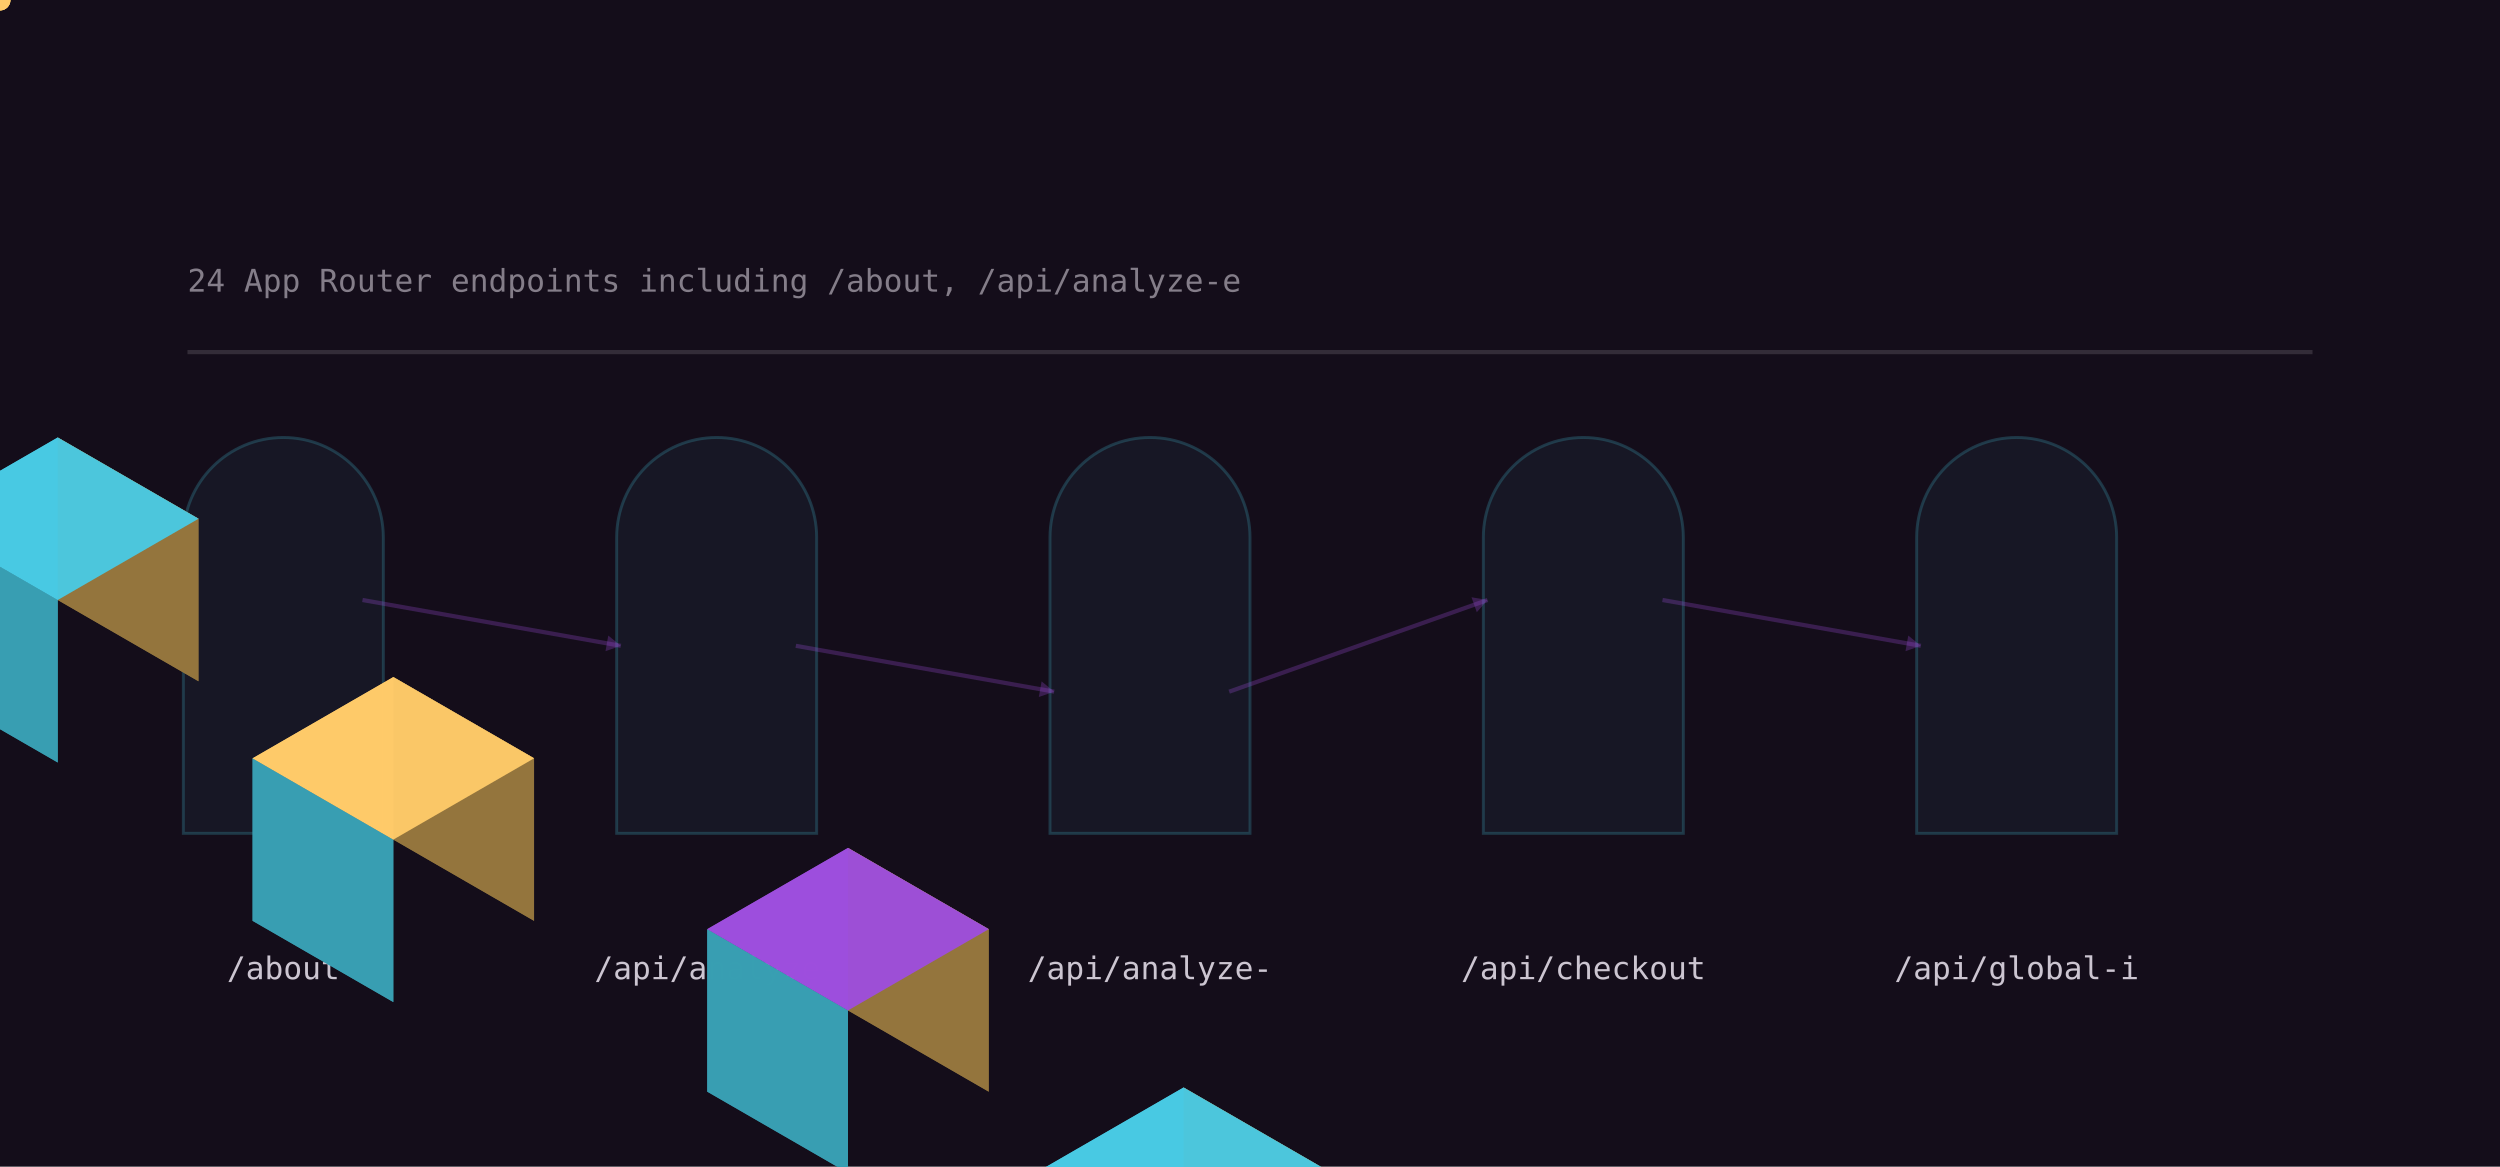
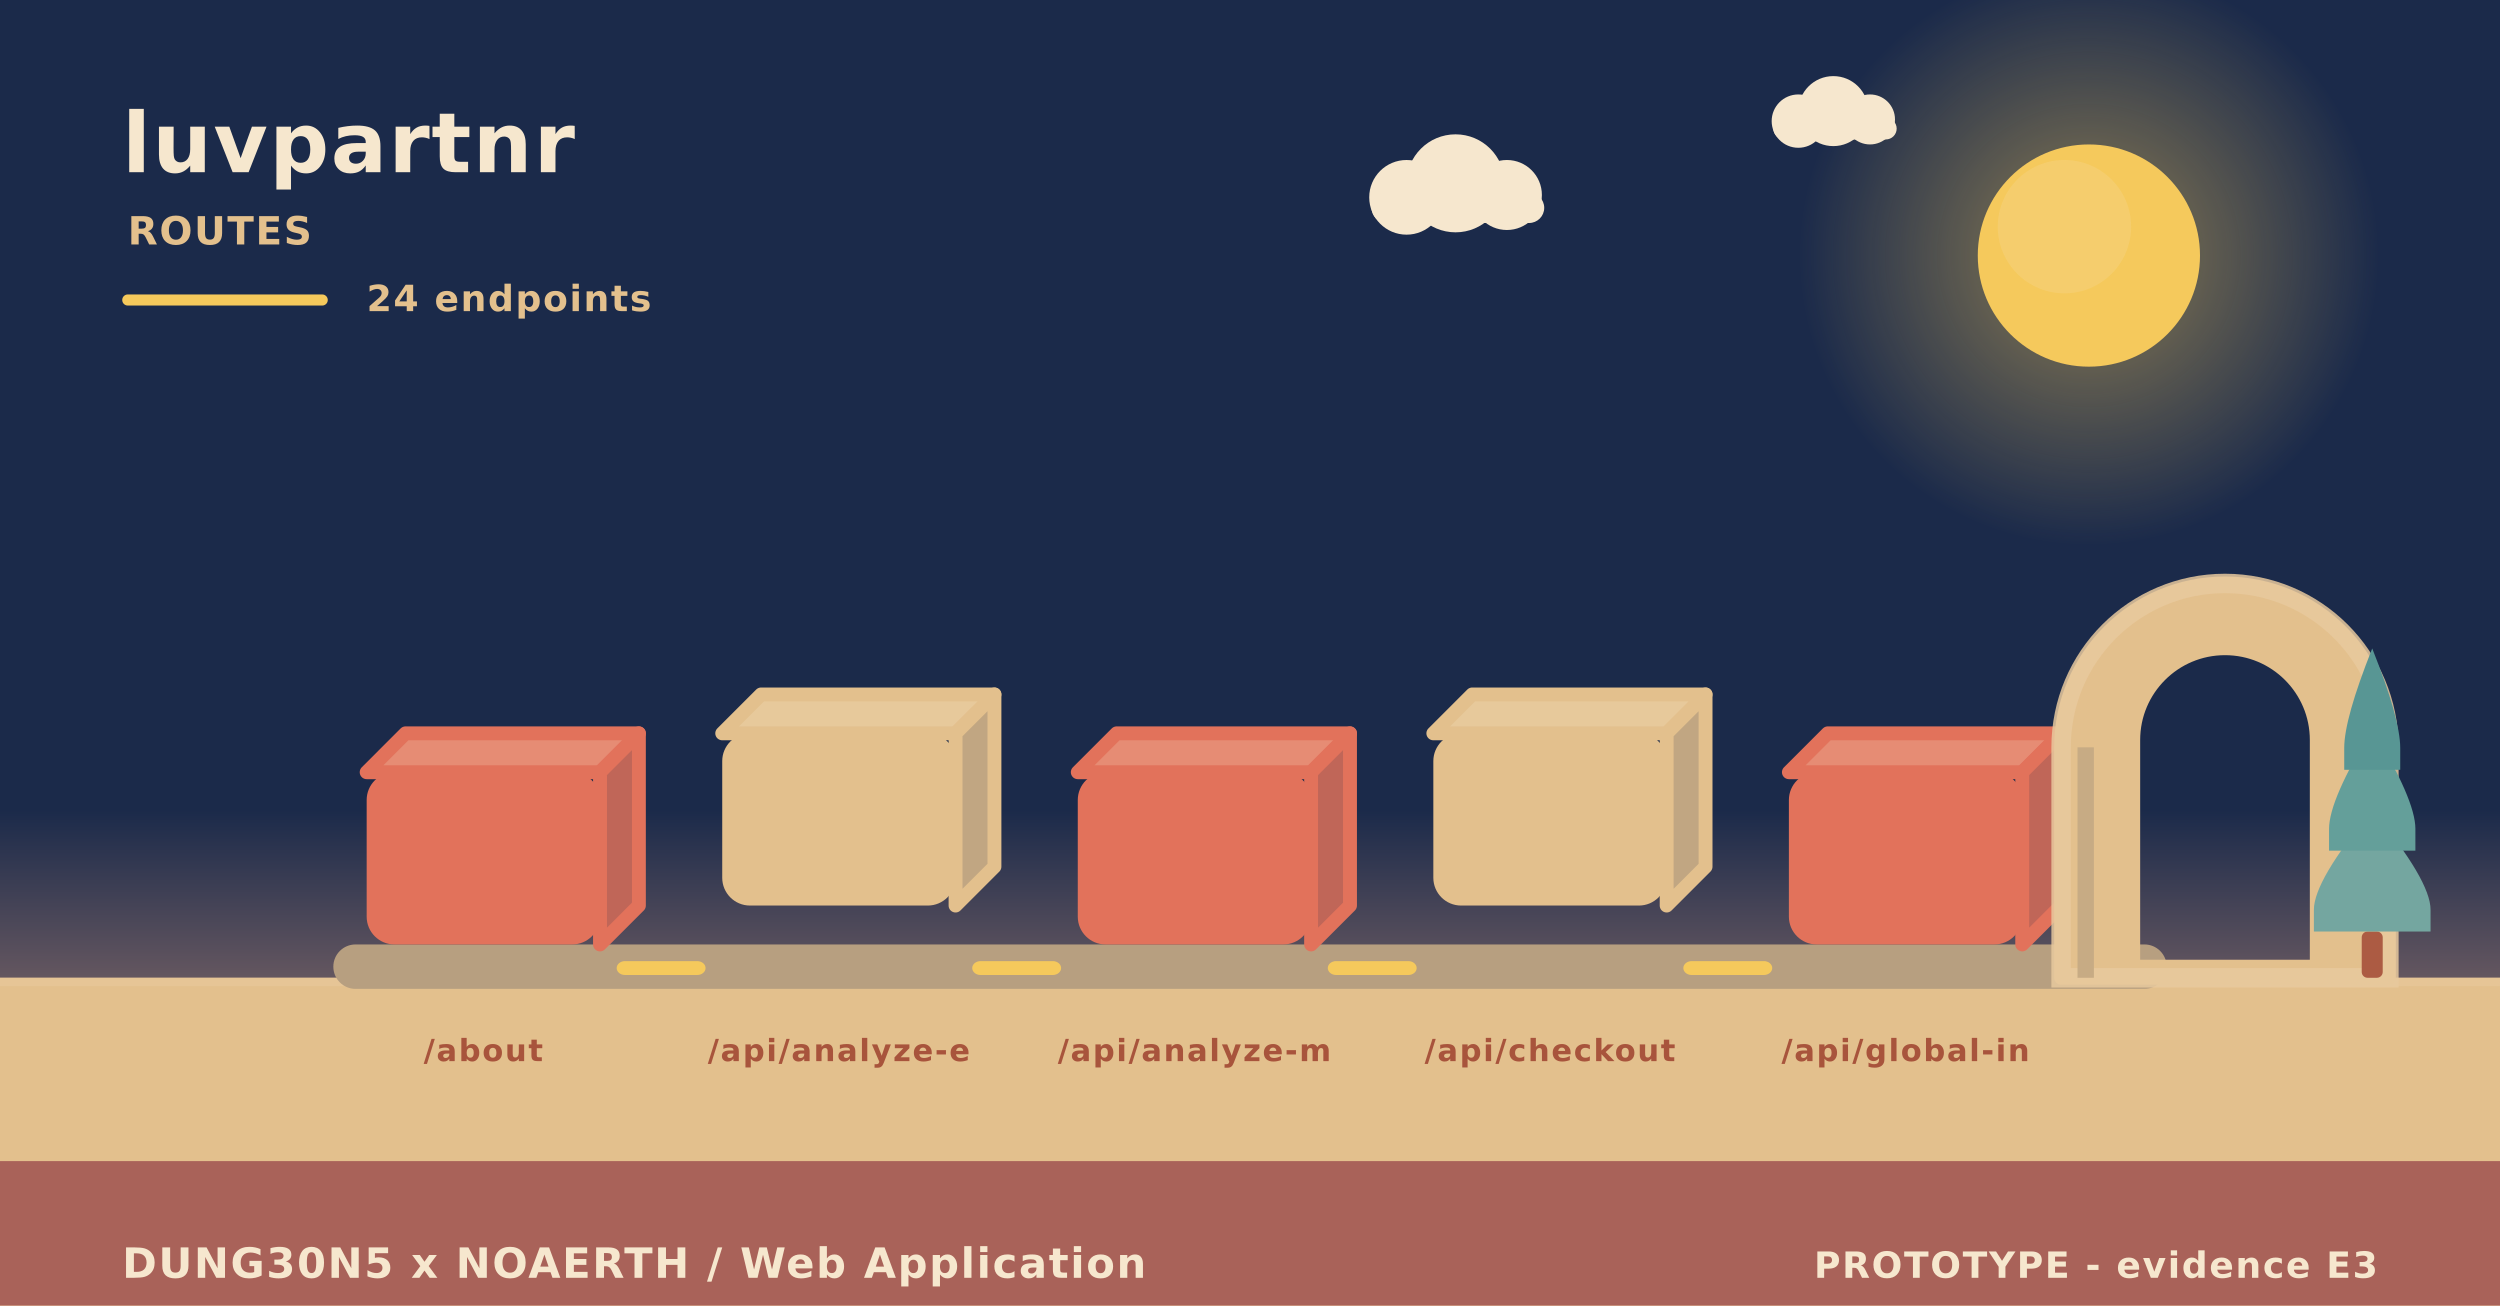
- <svg xmlns="http://www.w3.org/2000/svg" viewBox="0 0 1200 560" width="1200" height="560" role="img" aria-label="luvpartnr data flow">
-   <rect width="1200" height="560" fill="#140d1a" />
-   <defs>
-     <linearGradient id="gf" x1="0" y1="0" x2="1" y2="1">
-       <stop offset="0%" stop-color="#9d4edd" />
-       <stop offset="100%" stop-color="#48cae4" />
-     </linearGradient>
-   </defs>
-   <path d="M88.00,400.00 L88.00,258.00 A48.00,48.00 0 0 1 184.00,258.00 L184.00,400.00 Z" fill="rgba(72,202,228,0.100)" opacity="0.55" stroke="rgba(72,202,228,0.400)" stroke-width="1.4" />
-   <polygon points="-133.37,173.00 -65.82,212.00 -65.82,134.00 -133.37,95.00" fill="#94763d" opacity="0.95" />
-   <polygon points="-200.92,212.00 -133.37,251.00 -133.37,173.00 -200.92,134.00" fill="#389eb2" opacity="0.95" />
-   <polygon points="-133.37,95.00 -65.82,134.00 -133.37,173.00 -200.92,134.00" fill="#9d4edd" opacity="0.95" />
+ <svg xmlns="http://www.w3.org/2000/svg" width="900" height="470" viewBox="0 0 900 470" role="img" aria-label="luvpartnr - how data moves">
+   <linearGradient id="skyd" x1="0" y1="0" x2="0" y2="1">
+     <stop offset="0" stop-color="#1b2a4a" />
+     <stop offset="0.62" stop-color="#1b2a4a" />
+     <stop offset="1" stop-color="#f3ad8a" />
+   </linearGradient>
+   <rect width="900" height="470" fill="url(#skyd)" />
+   <radialGradient id="sund">
+     <stop offset="0.35" stop-color="#f5c95c" stop-opacity="0.34" />
+     <stop offset="1" stop-color="#f5c95c" stop-opacity="0" />
+   </radialGradient>
+   <circle cx="752" cy="92" r="104" fill="url(#sund)" />
+   <circle cx="752" cy="92" r="40" fill="#f5c95c" />
+   <circle cx="743.2" cy="81.6" r="24" fill="#f5d27e" opacity="0.5" />
  <g>
-     <polygon points="-133.37,173.00 -65.82,212.00 -65.82,134.00 -133.37,95.00" fill="#94763d" opacity="0.95" />
-     <polygon points="-200.92,212.00 -133.37,251.00 -133.37,173.00 -200.92,134.00" fill="#389eb2" opacity="0.95" />
-     <polygon points="-133.37,95.00 -65.82,134.00 -133.37,173.00 -200.92,134.00" fill="#9d4edd" opacity="0.95" />
-     <animate attributeName="opacity" values="0.25;1.0;0.25" dur="4.458s" begin="0.0s" repeatCount="indefinite" />
+     <circle cx="524" cy="66" r="17.64" fill="#f6e7ce" />
+     <circle cx="506.36" cy="71.04" r="13.44" fill="#f6e7ce" />
+     <circle cx="542.48" cy="70.2" r="12.6" fill="#f6e7ce" />
+     <rect x="493.76" y="69.36" width="62.16" height="10.92" rx="5.46" fill="#f6e7ce" />
+     <animateTransform attributeName="transform" type="translate" values="0 0;24 0;0 0" dur="36s" begin="0s" repeatCount="indefinite" />
  </g>
-   <text x="136" y="470" font-family="ui-monospace,Menlo,monospace" font-size="15" fill="rgba(244,238,248,0.820)" text-anchor="middle">/about</text>
-   <path d="M296.00,400.00 L296.00,258.00 A48.00,48.00 0 0 1 392.00,258.00 L392.00,400.00 Z" fill="rgba(72,202,228,0.100)" opacity="0.55" stroke="rgba(72,202,228,0.400)" stroke-width="1.4" />
-   <polygon points="27.71,288.00 95.26,327.00 95.26,249.00 27.71,210.00" fill="#94763d" opacity="0.95" />
-   <polygon points="-39.84,327.00 27.71,366.00 27.71,288.00 -39.84,249.00" fill="#389eb2" opacity="0.95" />
-   <polygon points="27.71,210.00 95.26,249.00 27.71,288.00 -39.84,249.00" fill="#48cae4" opacity="0.95" />
  <g>
-     <polygon points="27.71,288.00 95.26,327.00 95.26,249.00 27.71,210.00" fill="#94763d" opacity="0.95" />
-     <polygon points="-39.84,327.00 27.71,366.00 27.71,288.00 -39.84,249.00" fill="#389eb2" opacity="0.95" />
-     <polygon points="27.71,210.00 95.26,249.00 27.71,288.00 -39.84,249.00" fill="#48cae4" opacity="0.95" />
-     <animate attributeName="opacity" values="0.25;1.0;0.25" dur="4.458s" begin="0.4s" repeatCount="indefinite" />
+     <circle cx="660" cy="40" r="12.6" fill="#f6e7ce" />
+     <circle cx="647.4" cy="43.6" r="9.6" fill="#f6e7ce" />
+     <circle cx="673.2" cy="43" r="9" fill="#f6e7ce" />
+     <rect x="638.4" y="42.4" width="44.4" height="7.8" rx="3.9" fill="#f6e7ce" />
+     <animateTransform attributeName="transform" type="translate" values="0 0;-18 0;0 0" dur="46s" begin="3s" repeatCount="indefinite" />
  </g>
-   <text x="344" y="470" font-family="ui-monospace,Menlo,monospace" font-size="15" fill="rgba(244,238,248,0.820)" text-anchor="middle">/api/analyze-</text>
-   <line x1="174.00" y1="288.00" x2="298.00" y2="310.00" stroke="rgba(157,78,221,0.500)" stroke-width="2.00" opacity="0.55" />
-   <polygon points="298.00,310.00 291.97,305.07 290.64,312.55" fill="rgba(157,78,221,0.500)" opacity="0.55" />
-   <g opacity="0.9">
-     <circle cx="0.00" cy="0.00" r="5.00" fill="#ffcb69" opacity="1.00" />
-     <animateTransform attributeName="transform" type="translate" values="174.00,288.00 298.00,310.00" dur="3.567s" begin="0.0s" repeatCount="indefinite" />
-     <animateTransform attributeName="transform" type="translate" values="298.00,310.00 174.00,288.00" dur="3.567s" begin="1.783s" repeatCount="indefinite" />
+   <rect x="0" y="352" width="900" height="118" fill="#e3c08d" />
+   <rect x="0" y="352" width="900" height="3" fill="#e6c596" />
+   <text x="44" y="62" font-family="Verdana,DejaVu Sans,sans-serif" font-size="30" font-weight="700" letter-spacing="0.6" fill="#f6e7ce" text-anchor="start">luvpartnr</text>
+   <text x="46" y="88" font-family="Verdana,DejaVu Sans,sans-serif" font-size="14" font-weight="700" letter-spacing="0.6" fill="#e3c08d" text-anchor="start">ROUTES</text>
+   <rect x="44" y="106" width="74" height="4" rx="2" fill="#f5c95c" />
+   <text x="132" y="112" font-family="Verdana,DejaVu Sans,sans-serif" font-size="13" font-weight="700" letter-spacing="0.6" fill="#e3c08d" text-anchor="start">24 endpoints</text>
+   <rect x="120" y="340" width="660" height="16" rx="8" fill="#b79f80" />
+   <g>
+     <path d="M132,278 L216,278 L230,264 L146,264 Z" fill="#e68c74" stroke="#e2725b" stroke-width="5" stroke-linejoin="round" />
+     <path d="M216,278 L230,264 L230,326 L216,340 Z" fill="#c06658" stroke="#e2725b" stroke-width="5" stroke-linejoin="round" />
+     <rect x="132" y="278" width="84" height="62" rx="10" fill="#e2725b" />
+     <animateTransform attributeName="transform" type="translate" values="0 10;0 0" dur="0.8s" begin="0s" fill="freeze" />
  </g>
-   <path d="M504.00,400.00 L504.00,258.00 A48.00,48.00 0 0 1 600.00,258.00 L600.00,400.00 Z" fill="rgba(72,202,228,0.100)" opacity="0.55" stroke="rgba(72,202,228,0.400)" stroke-width="1.4" />
-   <polygon points="188.79,403.00 256.34,442.00 256.34,364.00 188.79,325.00" fill="#94763d" opacity="0.95" />
-   <polygon points="121.24,442.00 188.79,481.00 188.79,403.00 121.24,364.00" fill="#389eb2" opacity="0.95" />
-   <polygon points="188.79,325.00 256.34,364.00 188.79,403.00 121.24,364.00" fill="#ffcb69" opacity="0.95" />
+   <text x="174" y="382" font-family="Verdana,DejaVu Sans,sans-serif" font-size="11" font-weight="700" letter-spacing="0.6" fill="#a8543c" text-anchor="middle">/about</text>
  <g>
-     <polygon points="188.79,403.00 256.34,442.00 256.34,364.00 188.79,325.00" fill="#94763d" opacity="0.95" />
-     <polygon points="121.24,442.00 188.79,481.00 188.79,403.00 121.24,364.00" fill="#389eb2" opacity="0.95" />
-     <polygon points="188.79,325.00 256.34,364.00 188.79,403.00 121.24,364.00" fill="#ffcb69" opacity="0.95" />
-     <animate attributeName="opacity" values="0.25;1.0;0.25" dur="4.458s" begin="0.8s" repeatCount="indefinite" />
+     <path d="M260,264 L344,264 L358,250 L274,250 Z" fill="#e7c99b" stroke="#e3c08d" stroke-width="5" stroke-linejoin="round" />
+     <path d="M344,264 L358,250 L358,312 L344,326 Z" fill="#c1a682" stroke="#e3c08d" stroke-width="5" stroke-linejoin="round" />
+     <rect x="260" y="264" width="84" height="62" rx="10" fill="#e3c08d" />
+     <animateTransform attributeName="transform" type="translate" values="0 10;0 0" dur="0.8s" begin="0.26s" fill="freeze" />
  </g>
-   <text x="552" y="470" font-family="ui-monospace,Menlo,monospace" font-size="15" fill="rgba(244,238,248,0.820)" text-anchor="middle">/api/analyze-</text>
-   <line x1="382.00" y1="310.00" x2="506.00" y2="332.00" stroke="rgba(157,78,221,0.500)" stroke-width="2.00" opacity="0.55" />
-   <polygon points="506.00,332.00 499.97,327.07 498.64,334.55" fill="rgba(157,78,221,0.500)" opacity="0.55" />
-   <g opacity="0.9">
-     <circle cx="0.00" cy="0.00" r="5.00" fill="#ffcb69" opacity="1.00" />
-     <animateTransform attributeName="transform" type="translate" values="382.00,310.00 506.00,332.00" dur="3.567s" begin="0.45s" repeatCount="indefinite" />
-     <animateTransform attributeName="transform" type="translate" values="506.00,332.00 382.00,310.00" dur="3.567s" begin="2.233s" repeatCount="indefinite" />
+   <text x="302" y="382" font-family="Verdana,DejaVu Sans,sans-serif" font-size="11" font-weight="700" letter-spacing="0.6" fill="#a8543c" text-anchor="middle">/api/analyze-e</text>
+   <rect x="222" y="346" width="32" height="5" rx="3" fill="#f5c95c" />
+   <animate attributeName="opacity" values="0.3;1;0.3" dur="3.4s" begin="0.5s" repeatCount="indefinite" />
+   <g>
+     <path d="M388,278 L472,278 L486,264 L402,264 Z" fill="#e68c74" stroke="#e2725b" stroke-width="5" stroke-linejoin="round" />
+     <path d="M472,278 L486,264 L486,326 L472,340 Z" fill="#c06658" stroke="#e2725b" stroke-width="5" stroke-linejoin="round" />
+     <rect x="388" y="278" width="84" height="62" rx="10" fill="#e2725b" />
+     <animateTransform attributeName="transform" type="translate" values="0 10;0 0" dur="0.8s" begin="0.52s" fill="freeze" />
  </g>
-   <path d="M712.00,400.00 L712.00,258.00 A48.00,48.00 0 0 1 808.00,258.00 L808.00,400.00 Z" fill="rgba(72,202,228,0.100)" opacity="0.55" stroke="rgba(72,202,228,0.400)" stroke-width="1.4" />
-   <polygon points="407.03,485.00 474.58,524.00 474.58,446.00 407.03,407.00" fill="#94763d" opacity="0.95" />
-   <polygon points="339.48,524.00 407.03,563.00 407.03,485.00 339.48,446.00" fill="#389eb2" opacity="0.95" />
-   <polygon points="407.03,407.00 474.58,446.00 407.03,485.00 339.48,446.00" fill="#9d4edd" opacity="0.95" />
+   <text x="430" y="382" font-family="Verdana,DejaVu Sans,sans-serif" font-size="11" font-weight="700" letter-spacing="0.6" fill="#a8543c" text-anchor="middle">/api/analyze-m</text>
+   <rect x="350" y="346" width="32" height="5" rx="3" fill="#f5c95c" />
+   <animate attributeName="opacity" values="0.3;1;0.3" dur="3.4s" begin="1s" repeatCount="indefinite" />
  <g>
-     <polygon points="407.03,485.00 474.58,524.00 474.58,446.00 407.03,407.00" fill="#94763d" opacity="0.95" />
-     <polygon points="339.48,524.00 407.03,563.00 407.03,485.00 339.48,446.00" fill="#389eb2" opacity="0.95" />
-     <polygon points="407.03,407.00 474.58,446.00 407.03,485.00 339.48,446.00" fill="#9d4edd" opacity="0.95" />
-     <animate attributeName="opacity" values="0.25;1.0;0.25" dur="4.458s" begin="1.2s" repeatCount="indefinite" />
+     <path d="M516,264 L600,264 L614,250 L530,250 Z" fill="#e7c99b" stroke="#e3c08d" stroke-width="5" stroke-linejoin="round" />
+     <path d="M600,264 L614,250 L614,312 L600,326 Z" fill="#c1a682" stroke="#e3c08d" stroke-width="5" stroke-linejoin="round" />
+     <rect x="516" y="264" width="84" height="62" rx="10" fill="#e3c08d" />
+     <animateTransform attributeName="transform" type="translate" values="0 10;0 0" dur="0.8s" begin="0.78s" fill="freeze" />
  </g>
-   <text x="760" y="470" font-family="ui-monospace,Menlo,monospace" font-size="15" fill="rgba(244,238,248,0.820)" text-anchor="middle">/api/checkout</text>
-   <line x1="590.00" y1="332.00" x2="714.00" y2="288.00" stroke="rgba(157,78,221,0.500)" stroke-width="2.00" opacity="0.55" />
-   <polygon points="714.00,288.00 706.32,286.69 708.86,293.86" fill="rgba(157,78,221,0.500)" opacity="0.55" />
-   <g opacity="0.9">
-     <circle cx="0.00" cy="0.00" r="5.00" fill="#ffcb69" opacity="1.00" />
-     <animateTransform attributeName="transform" type="translate" values="590.00,332.00 714.00,288.00" dur="3.567s" begin="0.9s" repeatCount="indefinite" />
-     <animateTransform attributeName="transform" type="translate" values="714.00,288.00 590.00,332.00" dur="3.567s" begin="2.683s" repeatCount="indefinite" />
+   <text x="558" y="382" font-family="Verdana,DejaVu Sans,sans-serif" font-size="11" font-weight="700" letter-spacing="0.6" fill="#a8543c" text-anchor="middle">/api/checkout</text>
+   <rect x="478" y="346" width="32" height="5" rx="3" fill="#f5c95c" />
+   <animate attributeName="opacity" values="0.3;1;0.3" dur="3.4s" begin="1.5s" repeatCount="indefinite" />
+   <g>
+     <path d="M644,278 L728,278 L742,264 L658,264 Z" fill="#e68c74" stroke="#e2725b" stroke-width="5" stroke-linejoin="round" />
+     <path d="M728,278 L742,264 L742,326 L728,340 Z" fill="#c06658" stroke="#e2725b" stroke-width="5" stroke-linejoin="round" />
+     <rect x="644" y="278" width="84" height="62" rx="10" fill="#e2725b" />
+     <animateTransform attributeName="transform" type="translate" values="0 10;0 0" dur="0.8s" begin="1.04s" fill="freeze" />
  </g>
-   <path d="M920.00,400.00 L920.00,258.00 A48.00,48.00 0 0 1 1016.00,258.00 L1016.00,400.00 Z" fill="rgba(72,202,228,0.100)" opacity="0.55" stroke="rgba(72,202,228,0.400)" stroke-width="1.4" />
-   <polygon points="568.11,600.00 635.66,639.00 635.66,561.00 568.11,522.00" fill="#94763d" opacity="0.95" />
-   <polygon points="500.56,639.00 568.11,678.00 568.11,600.00 500.56,561.00" fill="#389eb2" opacity="0.95" />
-   <polygon points="568.11,522.00 635.66,561.00 568.11,600.00 500.56,561.00" fill="#48cae4" opacity="0.95" />
-   <g>
-     <polygon points="568.11,600.00 635.66,639.00 635.66,561.00 568.11,522.00" fill="#94763d" opacity="0.95" />
-     <polygon points="500.56,639.00 568.11,678.00 568.11,600.00 500.56,561.00" fill="#389eb2" opacity="0.95" />
-     <polygon points="568.11,522.00 635.66,561.00 568.11,600.00 500.56,561.00" fill="#48cae4" opacity="0.95" />
-     <animate attributeName="opacity" values="0.25;1.0;0.25" dur="4.458s" begin="1.6s" repeatCount="indefinite" />
-   </g>
-   <text x="968" y="470" font-family="ui-monospace,Menlo,monospace" font-size="15" fill="rgba(244,238,248,0.820)" text-anchor="middle">/api/global-i</text>
-   <line x1="798.00" y1="288.00" x2="922.00" y2="310.00" stroke="rgba(157,78,221,0.500)" stroke-width="2.00" opacity="0.55" />
-   <polygon points="922.00,310.00 915.97,305.07 914.64,312.55" fill="rgba(157,78,221,0.500)" opacity="0.55" />
-   <g opacity="0.9">
-     <circle cx="0.00" cy="0.00" r="5.00" fill="#ffcb69" opacity="1.00" />
-     <animateTransform attributeName="transform" type="translate" values="798.00,288.00 922.00,310.00" dur="3.567s" begin="1.35s" repeatCount="indefinite" />
-     <animateTransform attributeName="transform" type="translate" values="922.00,310.00 798.00,288.00" dur="3.567s" begin="3.133s" repeatCount="indefinite" />
-   </g>
-   <rect x="90.00" y="168.00" width="1020.00" height="2.00" rx="0.00" fill="rgba(244,238,248,0.140)" opacity="1.00" />
-   <text x="90" y="140" font-family="ui-monospace,Menlo,monospace" font-size="15" fill="rgba(244,238,248,0.500)">24 App Router endpoints including /about, /api/analyze-e</text>
+   <text x="686" y="382" font-family="Verdana,DejaVu Sans,sans-serif" font-size="11" font-weight="700" letter-spacing="0.6" fill="#a8543c" text-anchor="middle">/api/global-in</text>
+   <rect x="606" y="346" width="32" height="5" rx="3" fill="#f5c95c" />
+   <animate attributeName="opacity" values="0.3;1;0.3" dur="3.4s" begin="2s" repeatCount="indefinite" />
+   <path d="M742,352 L742,269.04 A59,59 0 0 1 860,269.04 L860,352 Z M767.96,348 L767.96,266.4 A33.04,33.04 0 0 1 834.04,266.4 L834.04,348 Z" fill="#e3c08d" fill-rule="evenodd" stroke="#e3c08d" stroke-width="5" stroke-linejoin="round" />
+   <path d="M742,352 L742,269.04 A59,59 0 0 1 860,269.04 L860,352 Z" fill="none" stroke="#e8c99d" stroke-width="7" stroke-linecap="round" opacity="0.85" />
+   <rect x="747.9" y="269.04" width="5.9" height="82.96" fill="#c7ab84" />
+   <rect x="850.22" y="335.36" width="7.56" height="16.64" rx="2.1" fill="#ac5b43" />
+   <path d="M854,291.68 Q833,317.01 833,327.5 Q833,335.36 833,335.36 L875,335.36 Q875,335.36 875,327.5 Q875,317.01 854,291.68 Z" fill="#74a6a0" />
+   <path d="M854,262.56 Q838.46,287.89 838.46,298.38 Q838.46,306.24 838.46,306.24 L869.54,306.24 Q869.54,306.24 869.54,298.38 Q869.54,287.89 854,262.56 Z" fill="#649f9a" />
+   <path d="M854,233.44 Q843.92,258.77 843.92,269.26 Q843.92,277.12 843.92,277.12 L864.08,277.12 Q864.08,277.12 864.08,269.26 Q864.08,258.77 854,233.44 Z" fill="#589694" />
+   <rect x="0" y="418" width="900" height="52" rx="0" fill="#a65c56" opacity="0.94" />
+   <text x="44" y="460" font-family="Verdana,DejaVu Sans,sans-serif" font-size="15" font-weight="700" letter-spacing="0.6" fill="#f6e7ce" text-anchor="start">DUNG30N5 x NOAERTH  /  Web Application</text>
+   <text x="856" y="460" font-family="Verdana,DejaVu Sans,sans-serif" font-size="13" font-weight="700" letter-spacing="0.6" fill="#f6e7ce" text-anchor="end">PROTOTYPE  -  evidence E3</text>
</svg>
